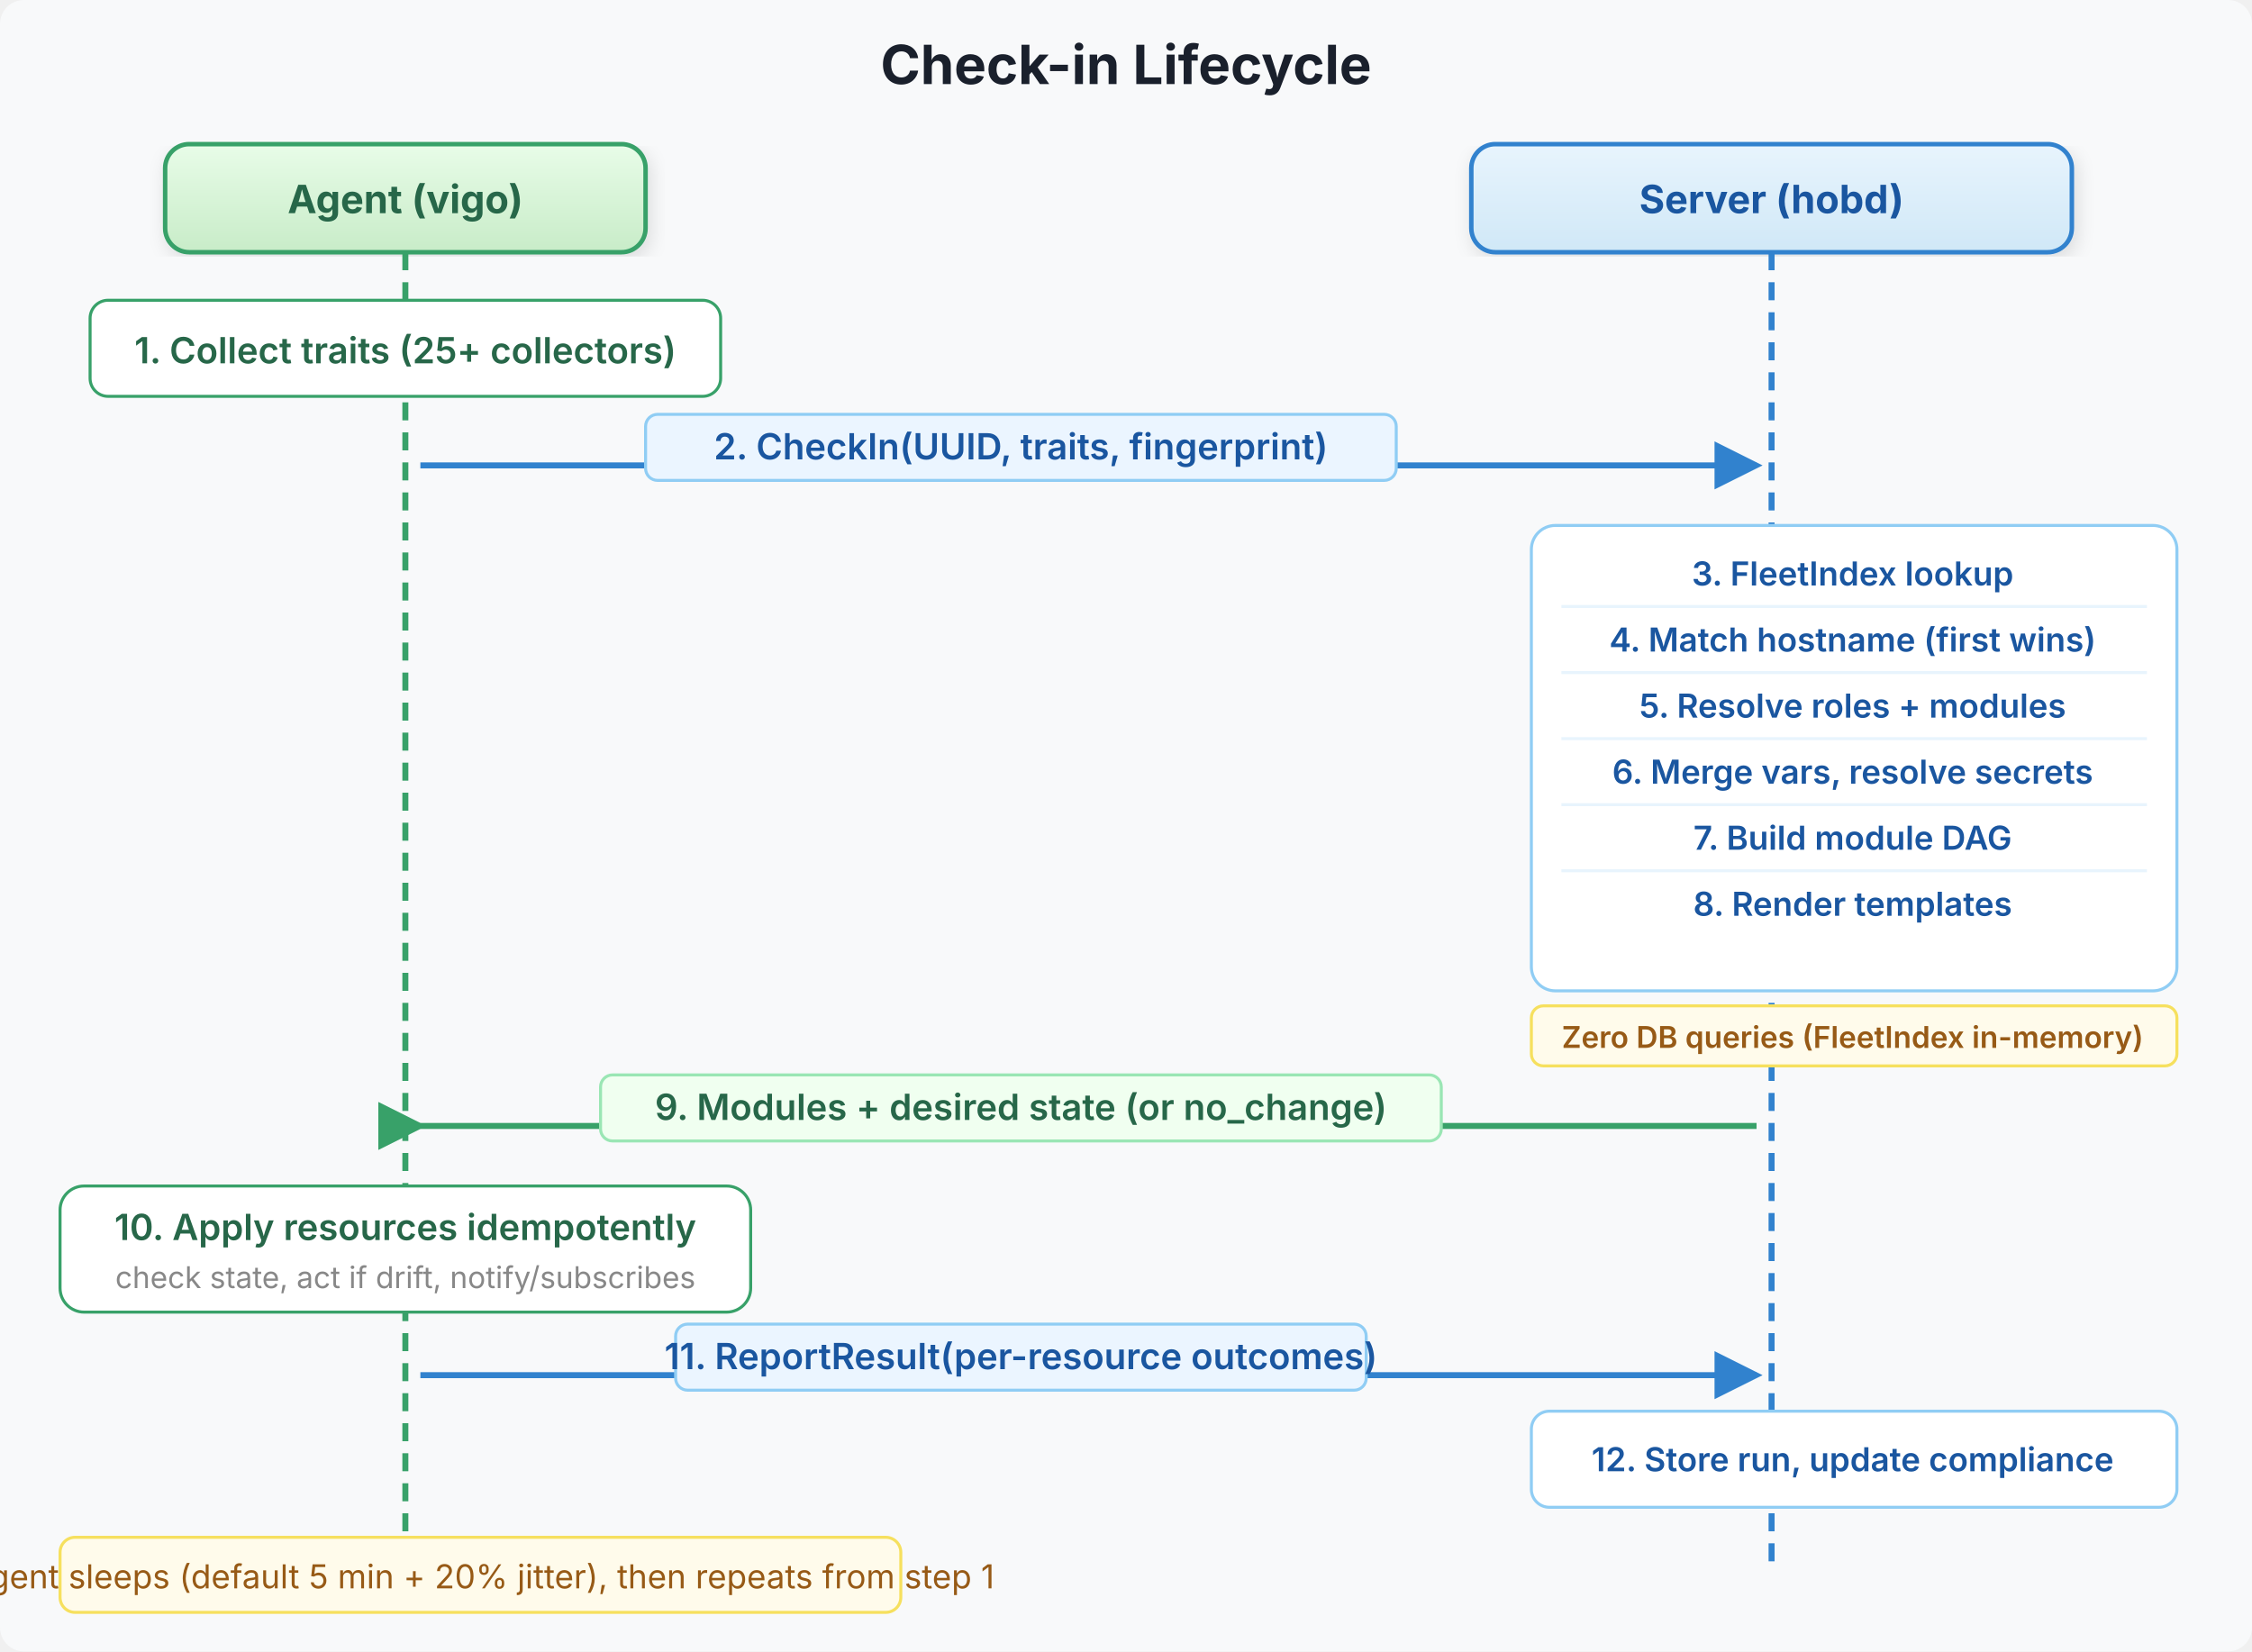
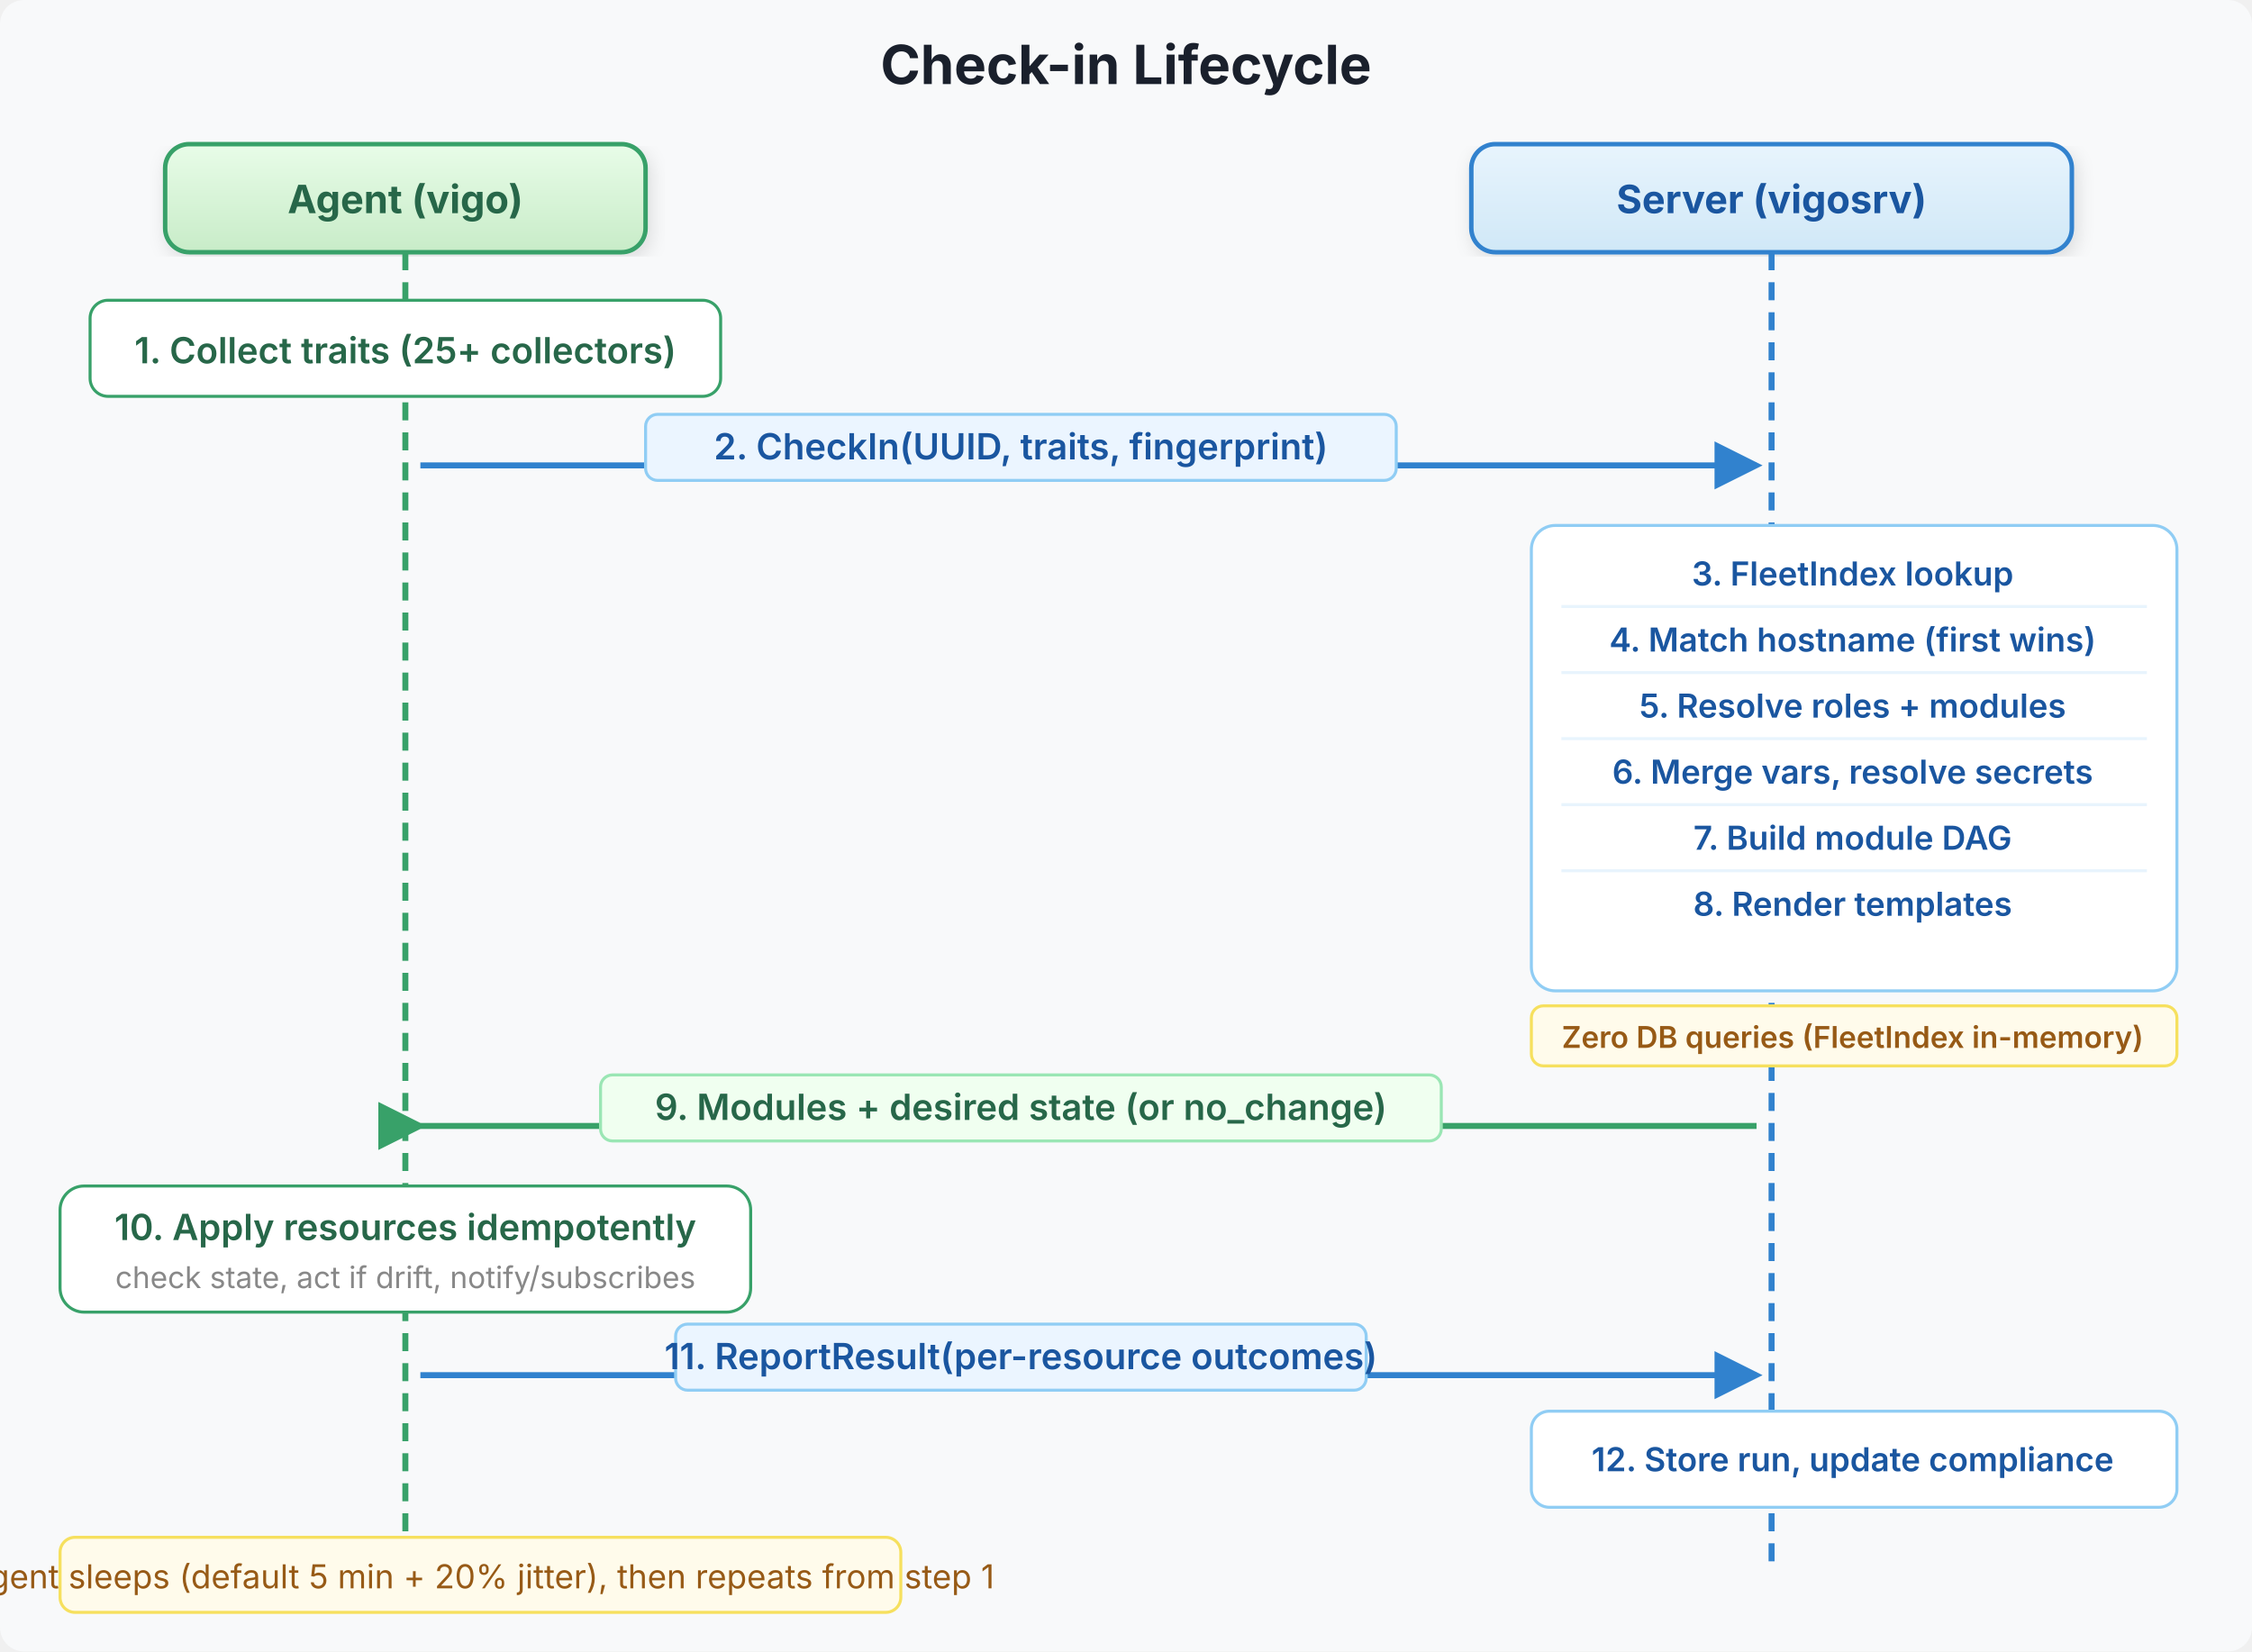
<svg xmlns="http://www.w3.org/2000/svg" viewBox="0 0 750 550" font-family="Inter, system-ui, sans-serif" font-size="13">
  <defs>
    <filter id="shadow" x="-4%" y="-4%" width="108%" height="108%">
      <feDropShadow dx="1" dy="2" stdDeviation="3" flood-opacity="0.12" />
    </filter>
    <marker id="arrBlue" markerWidth="8" markerHeight="8" refX="7" refY="4" orient="auto">
      <path d="M 0 0 L 8 4 L 0 8 Z" fill="#3182ce" />
    </marker>
    <marker id="arrGreenBack" markerWidth="8" markerHeight="8" refX="1" refY="4" orient="auto">
      <path d="M 8 0 L 0 4 L 8 8 Z" fill="#38a169" />
    </marker>
    <linearGradient id="serverGrad" x1="0" y1="0" x2="0" y2="1">
      <stop offset="0%" stop-color="#e8f4fd" />
      <stop offset="100%" stop-color="#d0e8f7" />
    </linearGradient>
-     <linearGradient id="thrallGrad" x1="0" y1="0" x2="0" y2="1">
+     <linearGradient id="envoyGrad" x1="0" y1="0" x2="0" y2="1">
      <stop offset="0%" stop-color="#e8fce8" />
      <stop offset="100%" stop-color="#c8ecc8" />
    </linearGradient>
  </defs>
  <rect width="750" height="550" fill="#f8f9fa" rx="8" />
  <text x="375" y="28" text-anchor="middle" font-size="18" font-weight="700" fill="#1a202c">Check-in Lifecycle</text>
-   <rect x="55" y="48" width="160" height="36" rx="8" fill="url(#thrallGrad)" stroke="#38a169" stroke-width="1.5" filter="url(#shadow)" />
+   <rect x="55" y="48" width="160" height="36" rx="8" fill="url(#envoyGrad)" stroke="#38a169" stroke-width="1.5" filter="url(#shadow)" />
  <text x="135" y="71" text-anchor="middle" font-weight="700" fill="#276749">Agent (vigo)</text>
  <rect x="490" y="48" width="200" height="36" rx="8" fill="url(#serverGrad)" stroke="#3182ce" stroke-width="1.5" filter="url(#shadow)" />
-   <text x="590" y="71" text-anchor="middle" font-weight="700" fill="#1a56a0">Server (hobd)</text>
+   <text x="590" y="71" text-anchor="middle" font-weight="700" fill="#1a56a0">Server (vigosrv)</text>
  <line x1="135" y1="84" x2="135" y2="520" stroke="#38a169" stroke-width="2" stroke-dasharray="6,4" />
  <line x1="590" y1="84" x2="590" y2="520" stroke="#3182ce" stroke-width="2" stroke-dasharray="6,4" />
  <rect x="30" y="100" width="210" height="32" rx="6" fill="#fff" stroke="#38a169" stroke-width="1" />
  <text x="135" y="121" text-anchor="middle" font-size="12" fill="#276749" font-weight="600">1. Collect traits (25+ collectors)</text>
  <line x1="140" y1="155" x2="585" y2="155" stroke="#3182ce" stroke-width="2" marker-end="url(#arrBlue)" />
  <rect x="215" y="138" width="250" height="22" rx="4" fill="#ebf5ff" stroke="#90cdf4" stroke-width="1" />
  <text x="340" y="153" text-anchor="middle" font-size="12" fill="#1a56a0" font-weight="600">2. CheckIn(UUID, traits, fingerprint)</text>
  <rect x="510" y="175" width="215" height="155" rx="8" fill="#fff" stroke="#90cdf4" stroke-width="1" />
  <text x="617" y="195" text-anchor="middle" font-size="11" fill="#1a56a0" font-weight="600">3. FleetIndex lookup</text>
  <line x1="520" y1="202" x2="715" y2="202" stroke="#e8f4fd" stroke-width="1" />
  <text x="617" y="217" text-anchor="middle" font-size="11" fill="#1a56a0" font-weight="600">4. Match hostname (first wins)</text>
  <line x1="520" y1="224" x2="715" y2="224" stroke="#e8f4fd" stroke-width="1" />
  <text x="617" y="239" text-anchor="middle" font-size="11" fill="#1a56a0" font-weight="600">5. Resolve roles + modules</text>
  <line x1="520" y1="246" x2="715" y2="246" stroke="#e8f4fd" stroke-width="1" />
  <text x="617" y="261" text-anchor="middle" font-size="11" fill="#1a56a0" font-weight="600">6. Merge vars, resolve secrets</text>
  <line x1="520" y1="268" x2="715" y2="268" stroke="#e8f4fd" stroke-width="1" />
  <text x="617" y="283" text-anchor="middle" font-size="11" fill="#1a56a0" font-weight="600">7. Build module DAG</text>
  <line x1="520" y1="290" x2="715" y2="290" stroke="#e8f4fd" stroke-width="1" />
  <text x="617" y="305" text-anchor="middle" font-size="11" fill="#1a56a0" font-weight="600">8. Render templates</text>
  <rect x="510" y="335" width="215" height="20" rx="4" fill="#fffbeb" stroke="#f6e05e" stroke-width="1" />
  <text x="617" y="349" text-anchor="middle" font-size="10" fill="#975a16" font-weight="600">Zero DB queries (FleetIndex in-memory)</text>
  <line x1="585" y1="375" x2="140" y2="375" stroke="#38a169" stroke-width="2" marker-end="url(#arrGreenBack)" />
  <rect x="200" y="358" width="280" height="22" rx="4" fill="#f0fff0" stroke="#9ae6b4" stroke-width="1" />
  <text x="340" y="373" text-anchor="middle" font-size="12" fill="#276749" font-weight="600">9. Modules + desired state (or no_change)</text>
  <rect x="20" y="395" width="230" height="42" rx="8" fill="#fff" stroke="#38a169" stroke-width="1" />
  <text x="135" y="413" text-anchor="middle" font-size="12" fill="#276749" font-weight="600">10. Apply resources idempotently</text>
  <text x="135" y="429" text-anchor="middle" font-size="10" fill="#888">check state, act if drift, notify/subscribes</text>
  <line x1="140" y1="458" x2="585" y2="458" stroke="#3182ce" stroke-width="2" marker-end="url(#arrBlue)" />
  <rect x="225" y="441" width="230" height="22" rx="4" fill="#ebf5ff" stroke="#90cdf4" stroke-width="1" />
  <text x="340" y="456" text-anchor="middle" font-size="12" fill="#1a56a0" font-weight="600">11. ReportResult(per-resource outcomes)</text>
  <rect x="510" y="470" width="215" height="32" rx="6" fill="#fff" stroke="#90cdf4" stroke-width="1" />
  <text x="617" y="490" text-anchor="middle" font-size="11" fill="#1a56a0" font-weight="600">12. Store run, update compliance</text>
  <rect x="20" y="512" width="280" height="25" rx="5" fill="#fffbeb" stroke="#f6e05e" stroke-width="1" />
  <text x="160" y="529" text-anchor="middle" font-size="11" fill="#975a16">Agent sleeps (default 5 min + 20% jitter), then repeats from step 1</text>
</svg>
